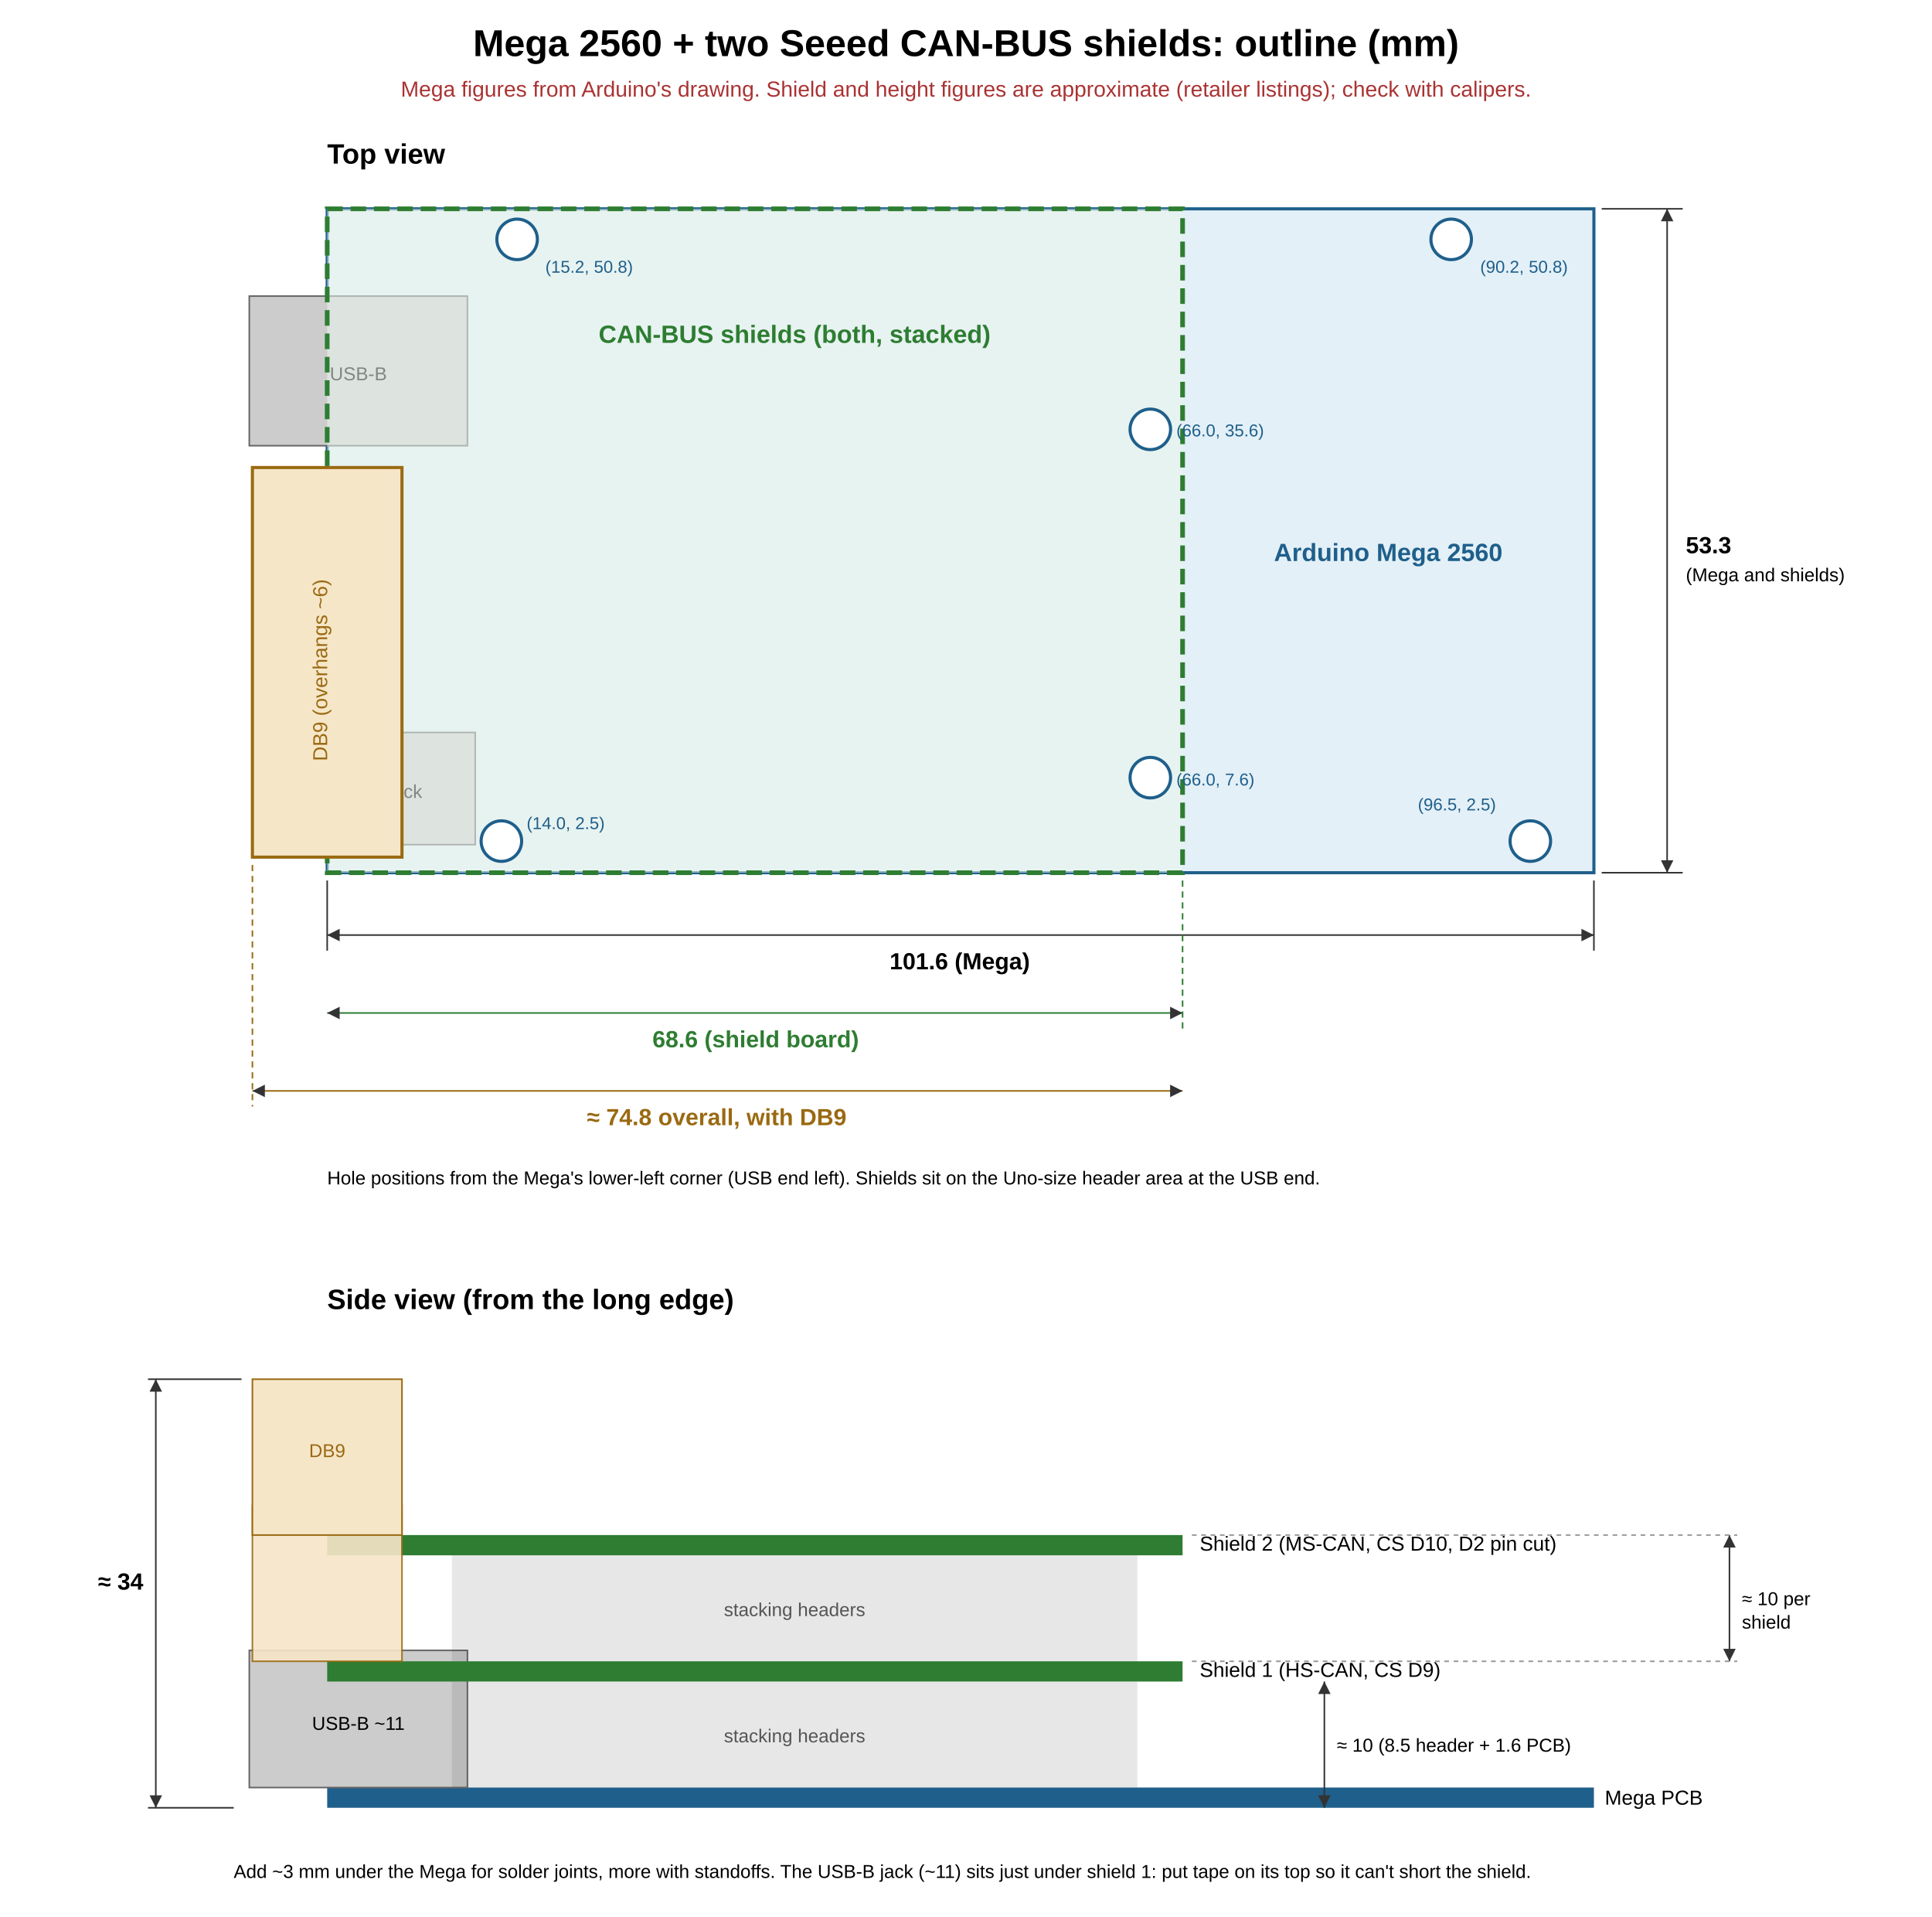
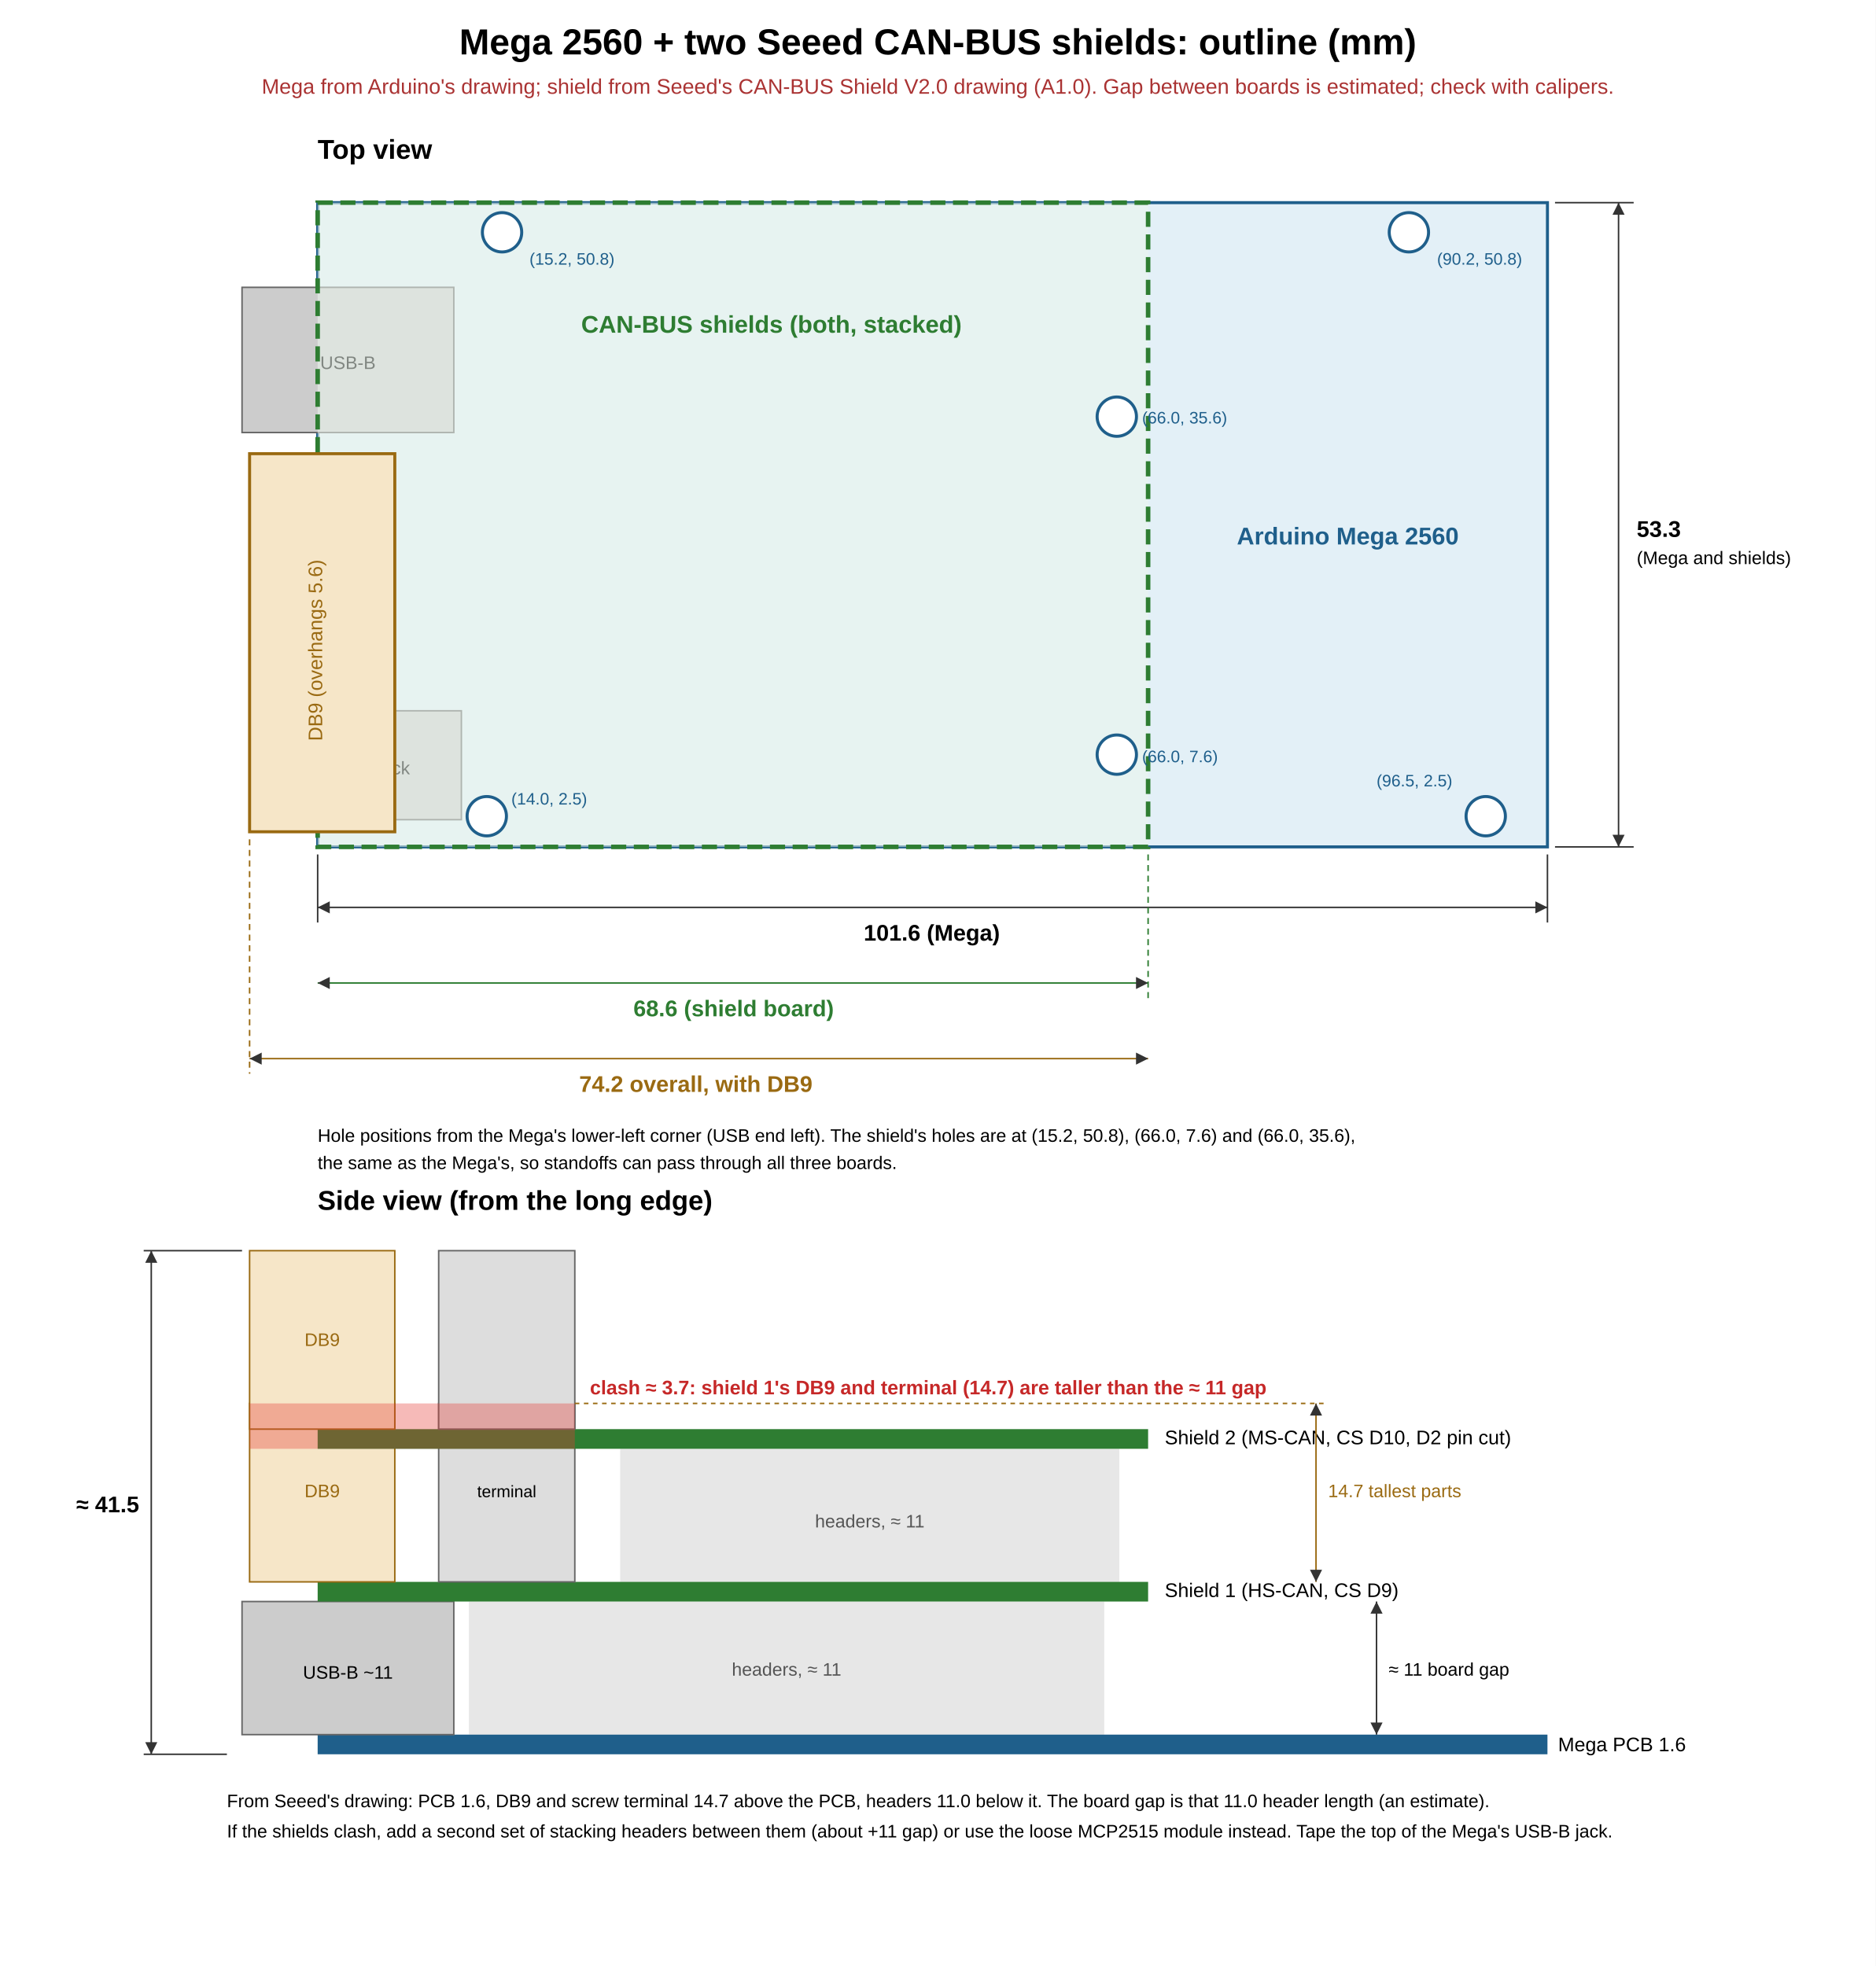
- <svg xmlns="http://www.w3.org/2000/svg" width="1240" height="1230" viewBox="0 0 1240 1230" font-family="Arial, Helvetica, sans-serif">
+ <svg xmlns="http://www.w3.org/2000/svg" width="1240" height="1300" viewBox="0 0 1240 1300" font-family="Arial, Helvetica, sans-serif">
  <defs>
    <marker id="a" viewBox="0 0 10 10" refX="10" refY="5" markerWidth="8" markerHeight="8" orient="auto-start-reverse">
      <path d="M0 0L10 5L0 10z" fill="#333" />
    </marker>
  </defs>
-   <rect width="1240" height="1230" fill="#fff" />
+   <rect width="1240" height="1300" fill="#fff" />
  <text x="620" y="36" text-anchor="middle" font-size="24" font-weight="bold">Mega 2560 + two Seeed CAN-BUS shields: outline (mm)</text>
-   <text x="620" y="62" text-anchor="middle" font-size="14" fill="#a33">Mega figures from Arduino's drawing. Shield and height figures are approximate (retailer listings); check with calipers.</text>
+   <text x="620" y="62" text-anchor="middle" font-size="14" fill="#a33">Mega from Arduino's drawing; shield from Seeed's CAN-BUS Shield V2.0 drawing (A1.0). Gap between boards is estimated; check with calipers.</text>
  <text x="210" y="105" font-size="18" font-weight="bold">Top view</text>
  <g transform="translate(210,560)">
    <rect x="0" y="-426" width="813" height="426" fill="#e3f0f7" stroke="#1f5f8b" stroke-width="2" />
    <text x="681" y="-200" text-anchor="middle" font-size="16" fill="#1f5f8b" font-weight="bold">Arduino Mega 2560</text>
    <rect x="-50" y="-370" width="140" height="96" fill="#ccc" stroke="#666" />
    <text x="20" y="-316" text-anchor="middle" font-size="12">USB-B</text>
    <rect x="-15" y="-90" width="110" height="72" fill="#ccc" stroke="#666" />
    <text x="40" y="-48" text-anchor="middle" font-size="12">DC jack</text>
    <rect x="0" y="-426" width="549" height="426" fill="#eaf5ec" fill-opacity="0.55" stroke="#2e7d32" stroke-width="3" stroke-dasharray="10 5" />
    <text x="300" y="-340" text-anchor="middle" font-size="16" fill="#2e7d32" font-weight="bold">CAN-BUS shields (both, stacked)</text>
-     <rect x="-48" y="-260" width="96" height="250" fill="#f6e6c8" stroke="#9a6a12" stroke-width="2" />
-     <text x="0" y="-130" text-anchor="middle" font-size="13" fill="#9a6a12" transform="rotate(-90 0 -130)">DB9 (overhangs ~6)</text>
+     <rect x="-45" y="-260" width="96" height="250" fill="#f6e6c8" stroke="#9a6a12" stroke-width="2" />
+     <text x="3" y="-130" text-anchor="middle" font-size="13" fill="#9a6a12" transform="rotate(-90 3 -130)">DB9 (overhangs 5.6)</text>
    <g fill="#fff" stroke="#1f5f8b" stroke-width="2">
      <circle cx="111.8" cy="-20.3" r="13" />
      <circle cx="121.9" cy="-406.4" r="13" />
      <circle cx="528.3" cy="-61" r="13" />
      <circle cx="528.3" cy="-284.5" r="13" />
      <circle cx="721.4" cy="-406.4" r="13" />
      <circle cx="772.2" cy="-20.3" r="13" />
    </g>
    <g font-size="11" fill="#1f5f8b">
      <text x="128" y="-28">(14.0, 2.5)</text>
      <text x="140" y="-385">(15.2, 50.8)</text>
      <text x="545" y="-56">(66.0, 7.6)</text>
      <text x="545" y="-280">(66.0, 35.6)</text>
      <text x="740" y="-385">(90.2, 50.8)</text>
      <text x="700" y="-40">(96.5, 2.5)</text>
    </g>
    <line x1="0" y1="40" x2="813" y2="40" stroke="#333" marker-start="url(#a)" marker-end="url(#a)" />
    <line x1="0" y1="5" x2="0" y2="50" stroke="#333" />
    <line x1="813" y1="5" x2="813" y2="50" stroke="#333" />
    <text x="406" y="62" text-anchor="middle" font-size="15" font-weight="bold">101.6 (Mega)</text>
    <line x1="0" y1="90" x2="549" y2="90" stroke="#2e7d32" marker-start="url(#a)" marker-end="url(#a)" />
    <line x1="549" y1="5" x2="549" y2="100" stroke="#2e7d32" stroke-dasharray="4 3" />
    <text x="275" y="112" text-anchor="middle" font-size="15" font-weight="bold" fill="#2e7d32">68.6 (shield board)</text>
-     <line x1="-48" y1="140" x2="549" y2="140" stroke="#9a6a12" marker-start="url(#a)" marker-end="url(#a)" />
-     <line x1="-48" y1="-5" x2="-48" y2="150" stroke="#9a6a12" stroke-dasharray="4 3" />
-     <text x="250" y="162" text-anchor="middle" font-size="15" font-weight="bold" fill="#9a6a12">≈ 74.8 overall, with DB9</text>
+     <line x1="-45" y1="140" x2="549" y2="140" stroke="#9a6a12" marker-start="url(#a)" marker-end="url(#a)" />
+     <line x1="-45" y1="-5" x2="-45" y2="150" stroke="#9a6a12" stroke-dasharray="4 3" />
+     <text x="250" y="162" text-anchor="middle" font-size="15" font-weight="bold" fill="#9a6a12">74.2 overall, with DB9</text>
    <line x1="860" y1="-426" x2="860" y2="0" stroke="#333" marker-start="url(#a)" marker-end="url(#a)" />
    <line x1="818" y1="-426" x2="870" y2="-426" stroke="#333" />
    <line x1="818" y1="0" x2="870" y2="0" stroke="#333" />
    <text x="872" y="-205" font-size="15" font-weight="bold">53.3</text>
    <text x="872" y="-187" font-size="12">(Mega and shields)</text>
-     <text x="0" y="200" font-size="12">Hole positions from the Mega's lower-left corner (USB end left). Shields sit on the Uno-size header area at the USB end.</text>
+     <text x="0" y="195" font-size="12">Hole positions from the Mega's lower-left corner (USB end left). The shield's holes are at (15.2, 50.8), (66.0, 7.6) and (66.0, 35.6),</text>
+     <text x="0" y="213" font-size="12">the same as the Mega's, so standoffs can pass through all three boards.</text>
  </g>
-   <text x="210" y="840" font-size="18" font-weight="bold">Side view (from the long edge)</text>
+   <text x="210" y="800" font-size="18" font-weight="bold">Side view (from the long edge)</text>
  <g transform="translate(210,1160)">
    <rect x="0" y="-13" width="813" height="13" fill="#1f5f8b" />
-     <text x="820" y="-2" font-size="13">Mega PCB</text>
+     <text x="820" y="-2" font-size="13">Mega PCB 1.6</text>
    <rect x="-50" y="-101" width="140" height="88" fill="#ccc" stroke="#666" />
    <text x="20" y="-50" text-anchor="middle" font-size="12">USB-B ~11</text>
-     <rect x="80" y="-81" width="440" height="68" fill="#333" opacity="0.12" />
-     <text x="300" y="-42" text-anchor="middle" font-size="12" fill="#555">stacking headers</text>
-     <rect x="0" y="-94" width="549" height="13" fill="#2e7d32" />
-     <text x="560" y="-84" font-size="13">Shield 1 (HS-CAN, CS D9)</text>
-     <rect x="80" y="-162" width="440" height="68" fill="#333" opacity="0.12" />
-     <text x="300" y="-123" text-anchor="middle" font-size="12" fill="#555">stacking headers</text>
-     <rect x="0" y="-175" width="549" height="13" fill="#2e7d32" />
-     <text x="560" y="-165" font-size="13">Shield 2 (MS-CAN, CS D10, D2 pin cut)</text>
-     <rect x="-48" y="-194" width="96" height="100" fill="#f6e6c8" stroke="#9a6a12" opacity="0.9" />
-     <rect x="-48" y="-275" width="96" height="100" fill="#f6e6c8" stroke="#9a6a12" />
-     <text x="0" y="-225" text-anchor="middle" font-size="12" fill="#9a6a12">DB9</text>
-     <line x1="-110" y1="0" x2="-110" y2="-275" stroke="#333" marker-start="url(#a)" marker-end="url(#a)" />
+     <rect x="100" y="-101" width="420" height="88" fill="#333" opacity="0.12" />
+     <text x="310" y="-52" text-anchor="middle" font-size="12" fill="#555">headers, ≈ 11</text>
+     <rect x="0" y="-114" width="549" height="13" fill="#2e7d32" />
+     <text x="560" y="-104" font-size="13">Shield 1 (HS-CAN, CS D9)</text>
+     <rect x="-45" y="-232" width="96" height="118" fill="#f6e6c8" stroke="#9a6a12" />
+     <text x="3" y="-170" text-anchor="middle" font-size="12" fill="#9a6a12">DB9</text>
+     <rect x="80" y="-232" width="90" height="118" fill="#ddd" stroke="#666" />
+     <text x="125" y="-170" text-anchor="middle" font-size="11">terminal</text>
+     <rect x="200" y="-202" width="330" height="88" fill="#333" opacity="0.12" />
+     <text x="365" y="-150" text-anchor="middle" font-size="12" fill="#555">headers, ≈ 11</text>
+     <rect x="0" y="-215" width="549" height="13" fill="#2e7d32" />
+     <text x="560" y="-205" font-size="13">Shield 2 (MS-CAN, CS D10, D2 pin cut)</text>
+     <rect x="-45" y="-333" width="96" height="118" fill="#f6e6c8" stroke="#9a6a12" />
+     <text x="3" y="-270" text-anchor="middle" font-size="12" fill="#9a6a12">DB9</text>
+     <rect x="80" y="-333" width="90" height="118" fill="#ddd" stroke="#666" />
+     <rect x="-45" y="-232" width="215" height="30" fill="#e53935" opacity="0.35" />
+     <text x="180" y="-238" font-size="13" fill="#c62828" font-weight="bold">clash ≈ 3.7: shield 1's DB9 and terminal (14.7) are taller than the ≈ 11 gap</text>
+     <line x1="-110" y1="0" x2="-110" y2="-333" stroke="#333" marker-start="url(#a)" marker-end="url(#a)" />
    <line x1="-115" y1="0" x2="-60" y2="0" stroke="#333" />
-     <line x1="-115" y1="-275" x2="-55" y2="-275" stroke="#333" />
-     <text x="-118" y="-140" text-anchor="end" font-size="15" font-weight="bold">≈ 34</text>
-     <line x1="640" y1="0" x2="640" y2="-81" stroke="#333" marker-start="url(#a)" marker-end="url(#a)" />
-     <text x="648" y="-36" font-size="12">≈ 10 (8.5 header + 1.6 PCB)</text>
-     <line x1="900" y1="-94" x2="900" y2="-175" stroke="#333" marker-start="url(#a)" marker-end="url(#a)" />
-     <line x1="555" y1="-94" x2="905" y2="-94" stroke="#999" stroke-dasharray="3 3" />
-     <line x1="555" y1="-175" x2="905" y2="-175" stroke="#999" stroke-dasharray="3 3" />
-     <text x="908" y="-130" font-size="12">≈ 10 per</text>
-     <text x="908" y="-115" font-size="12">shield</text>
-     <text x="-60" y="45" font-size="12">Add ~3 mm under the Mega for solder joints, more with standoffs. The USB-B jack (~11) sits just under shield 1: put tape on its top so it can't short the shield.</text>
+     <line x1="-115" y1="-333" x2="-50" y2="-333" stroke="#333" />
+     <text x="-118" y="-160" text-anchor="end" font-size="15" font-weight="bold">≈ 41.5</text>
+     <line x1="700" y1="-13" x2="700" y2="-101" stroke="#333" marker-start="url(#a)" marker-end="url(#a)" />
+     <text x="708" y="-52" font-size="12">≈ 11 board gap</text>
+     <line x1="660" y1="-114" x2="660" y2="-232" stroke="#9a6a12" marker-start="url(#a)" marker-end="url(#a)" />
+     <line x1="170" y1="-232" x2="665" y2="-232" stroke="#9a6a12" stroke-dasharray="3 3" />
+     <text x="668" y="-170" font-size="12" fill="#9a6a12">14.7 tallest parts</text>
+     <text x="-60" y="35" font-size="12">From Seeed's drawing: PCB 1.6, DB9 and screw terminal 14.7 above the PCB, headers 11.0 below it. The board gap is that 11.0 header length (an estimate).</text>
+     <text x="-60" y="55" font-size="12">If the shields clash, add a second set of stacking headers between them (about +11 gap) or use the loose MCP2515 module instead. Tape the top of the Mega's USB-B jack.</text>
  </g>
</svg>
